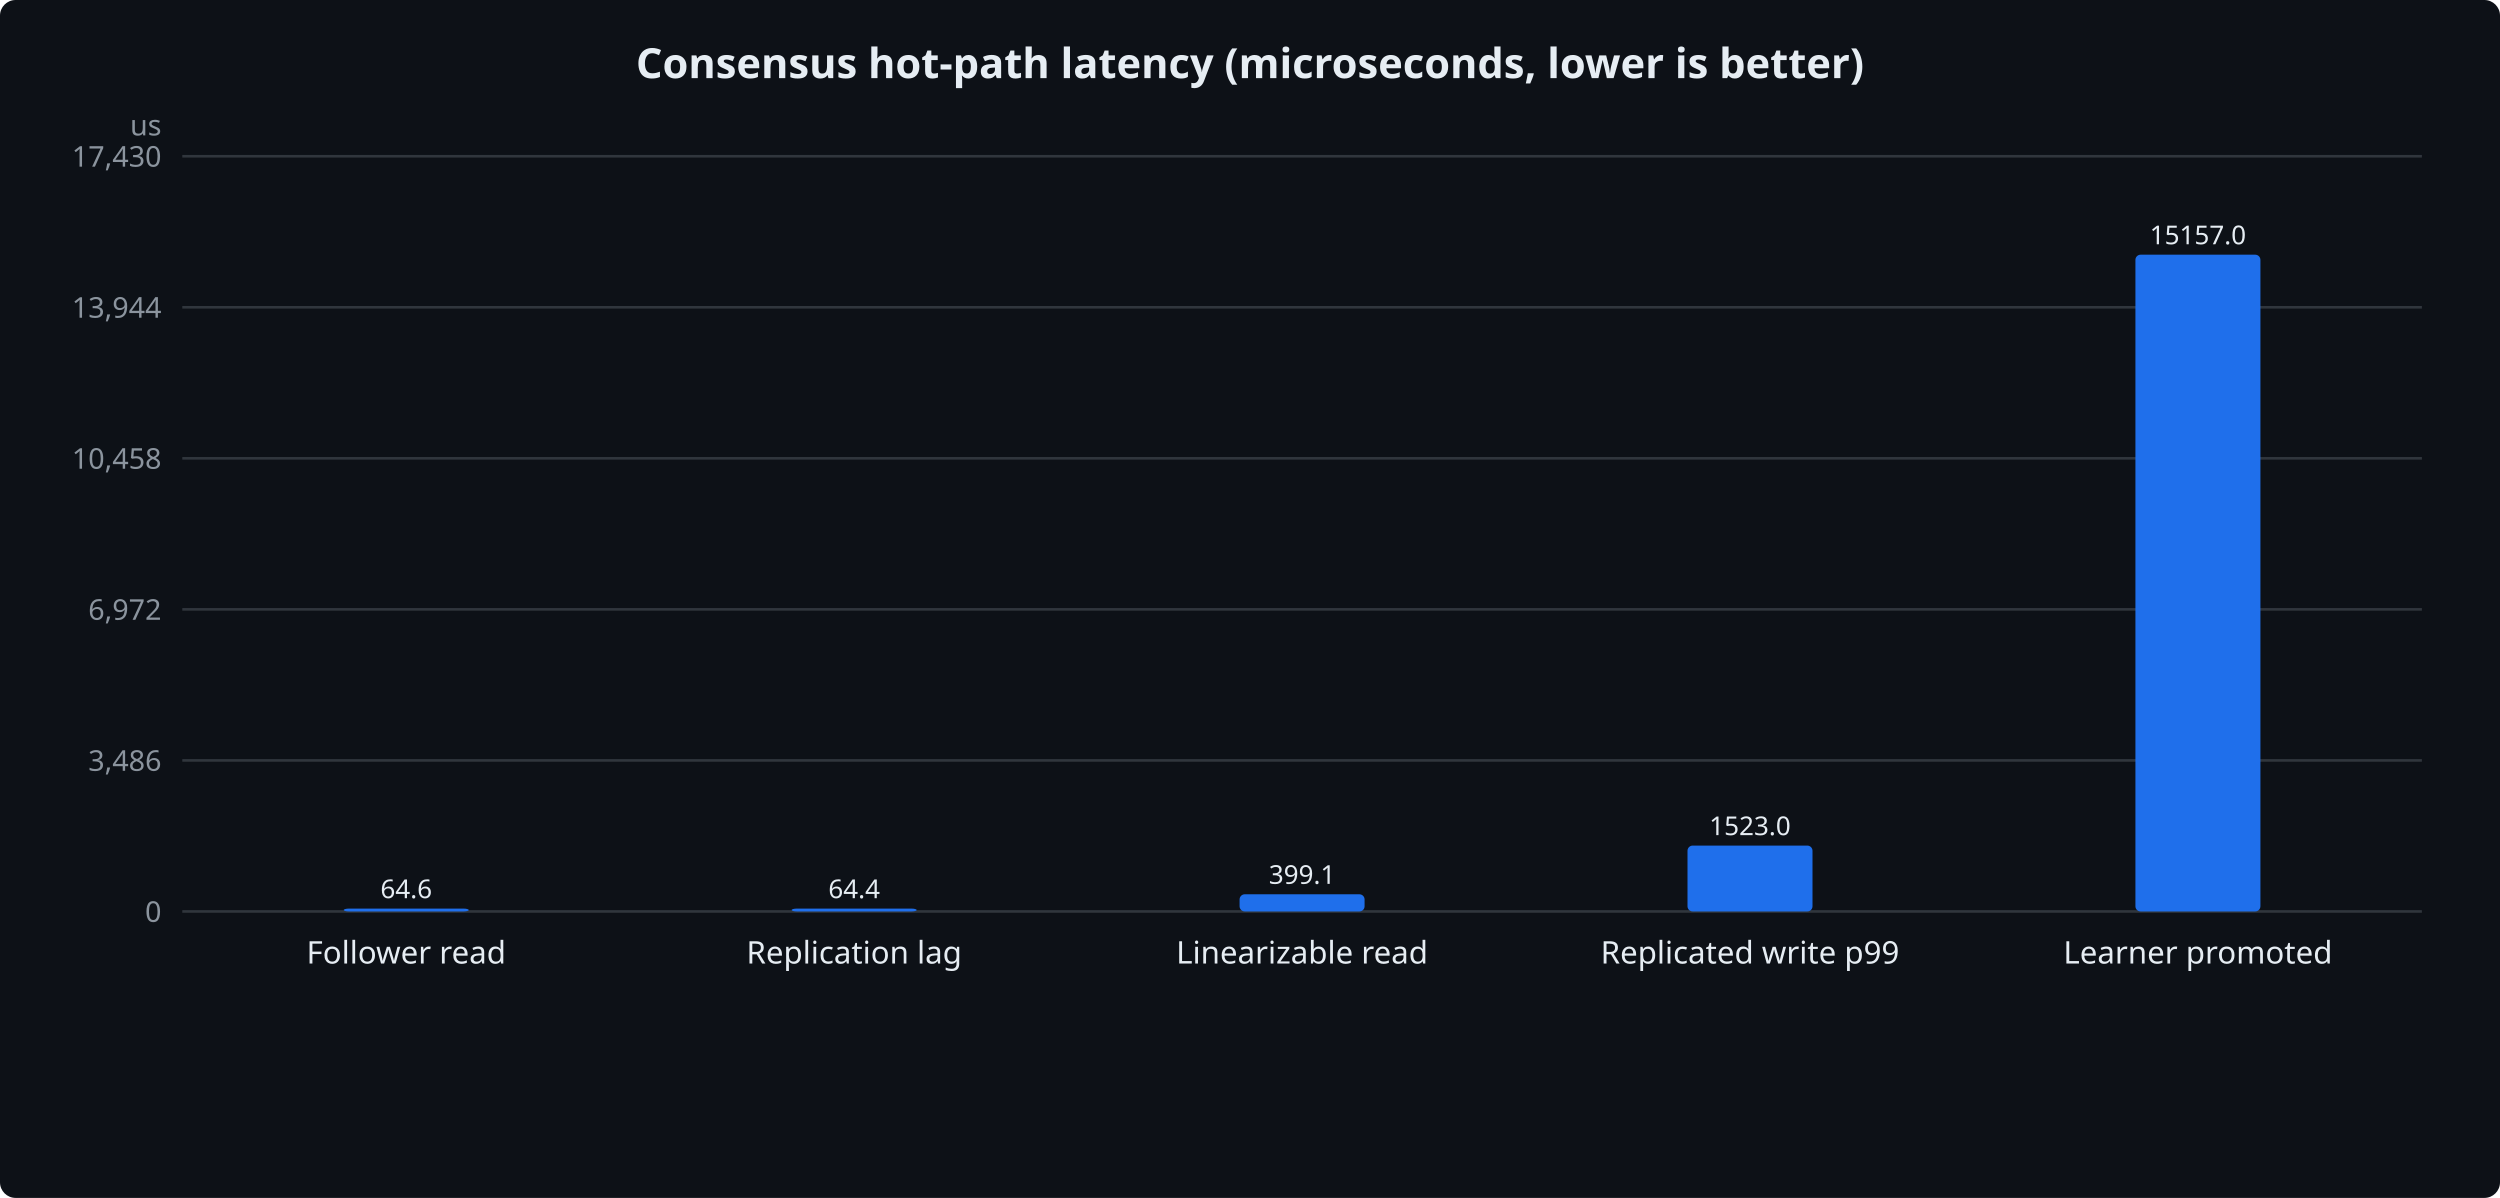
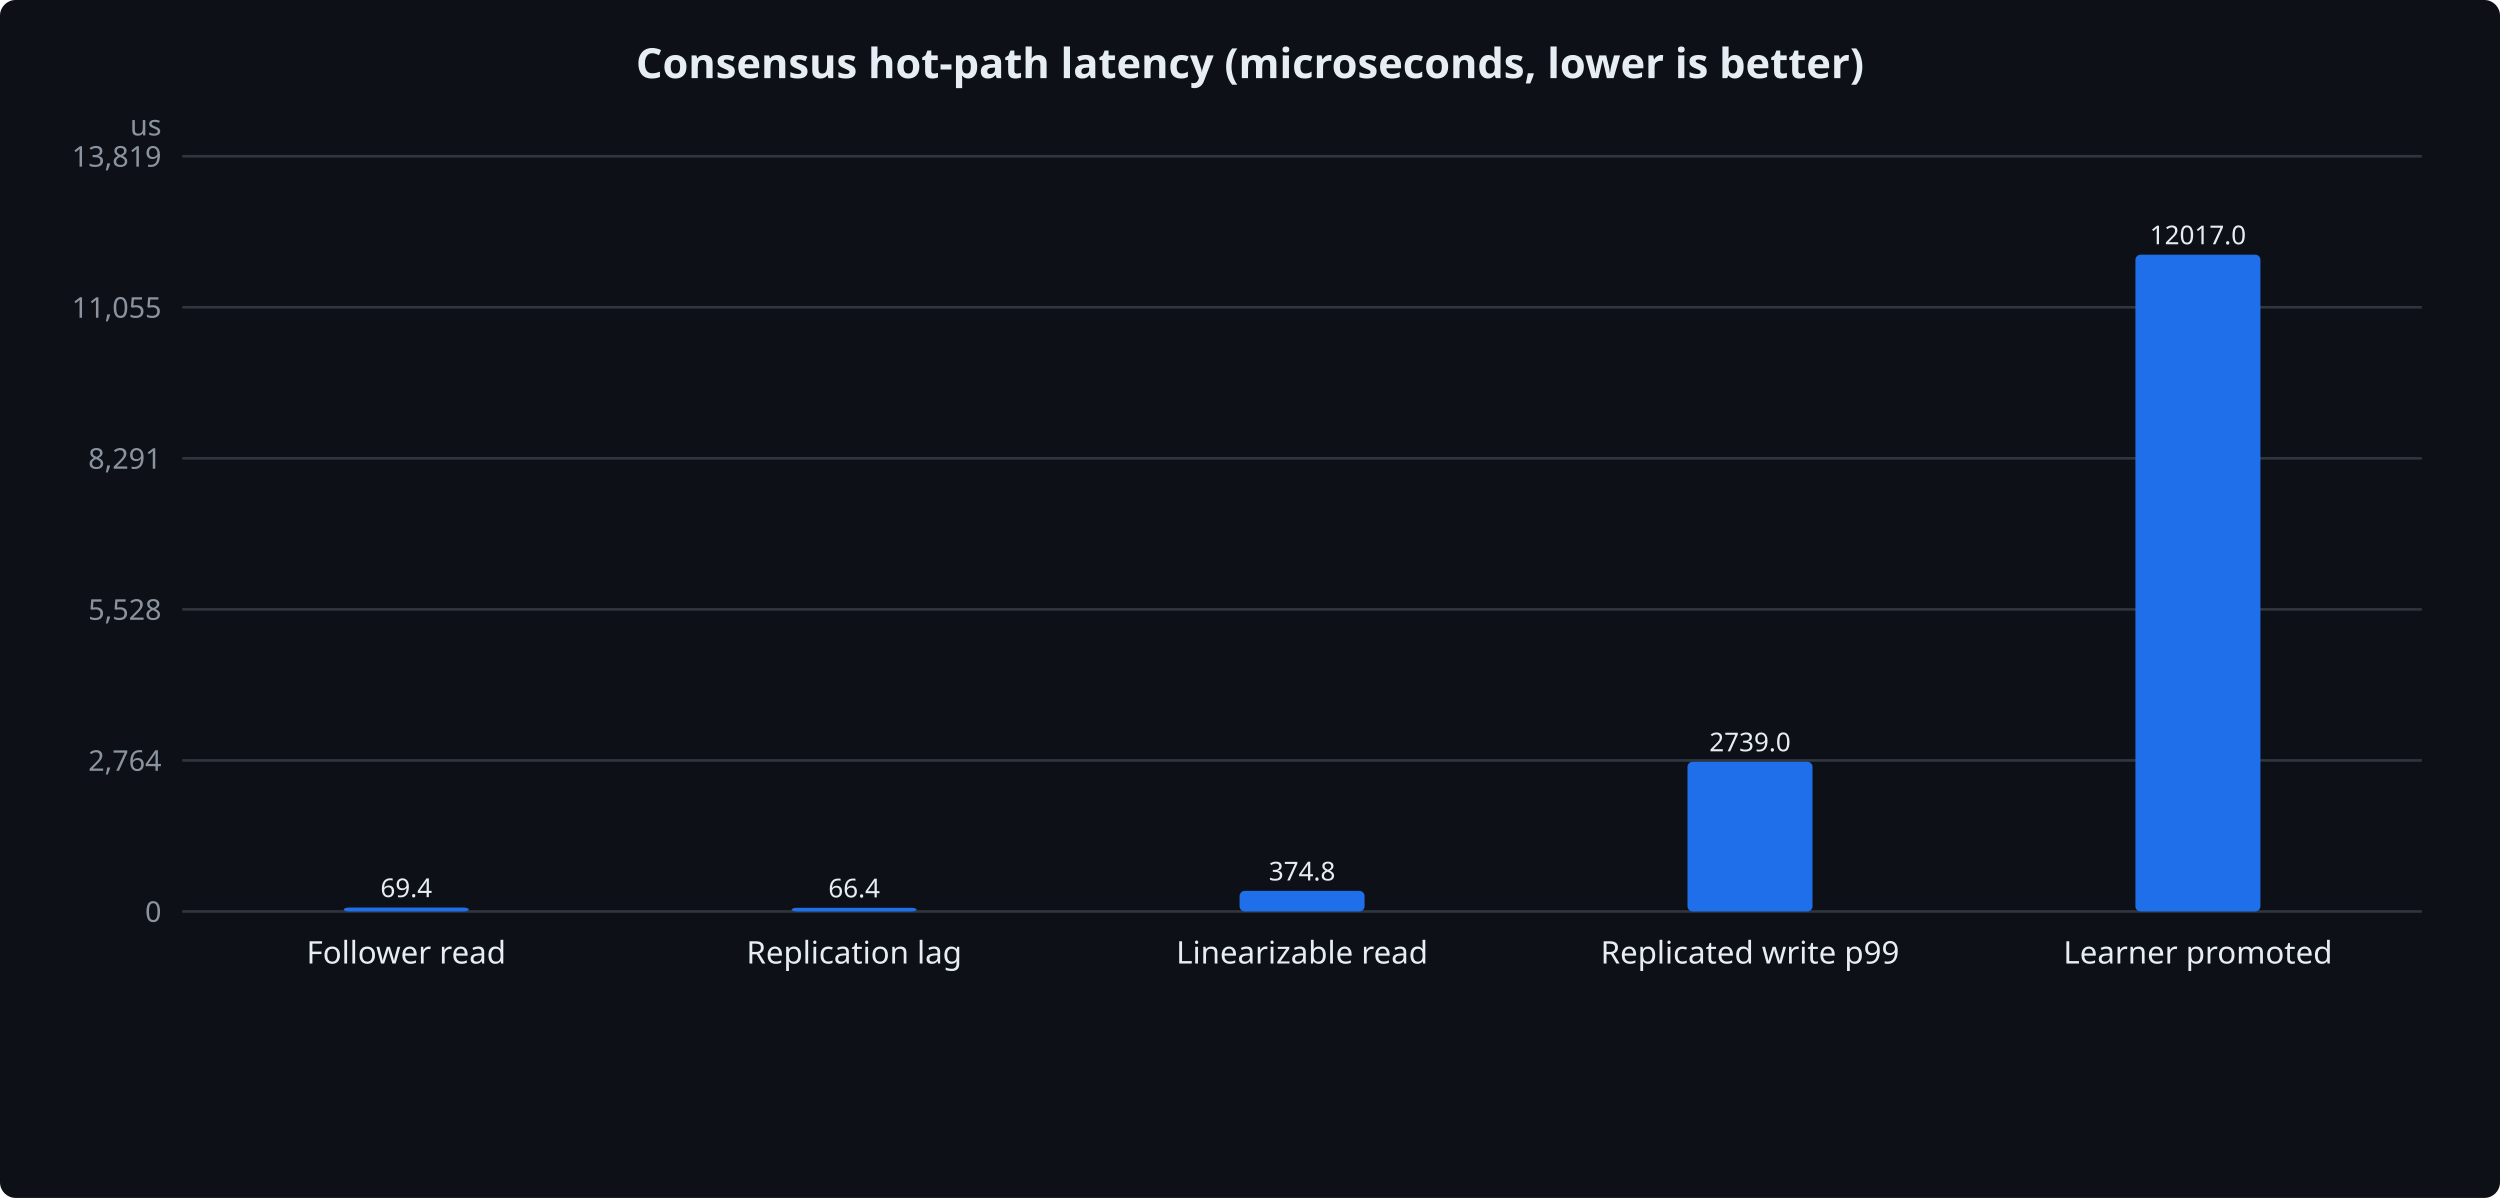
<svg xmlns="http://www.w3.org/2000/svg" viewBox="0 0 960 460" width="100%" font-family="ui-sans-serif, system-ui, sans-serif">
  <rect width="960" height="460" fill="#0d1117" rx="6" />
  <text x="480.0" y="30" text-anchor="middle" fill="#e6edf3" font-size="16" font-weight="600">Consensus hot-path latency (microseconds, lower is better)</text>
  <line x1="70" y1="350.0" x2="930" y2="350.0" stroke="#30363d" stroke-width="1" />
  <text x="62" y="354.0" text-anchor="end" fill="#8b949e" font-size="11">0</text>
  <line x1="70" y1="292.0" x2="930" y2="292.0" stroke="#30363d" stroke-width="1" />
-   <text x="62" y="296.0" text-anchor="end" fill="#8b949e" font-size="11">3,486</text>
+   <text x="62" y="296.0" text-anchor="end" fill="#8b949e" font-size="11">2,764</text>
  <line x1="70" y1="234.0" x2="930" y2="234.0" stroke="#30363d" stroke-width="1" />
-   <text x="62" y="238.0" text-anchor="end" fill="#8b949e" font-size="11">6,972</text>
+   <text x="62" y="238.0" text-anchor="end" fill="#8b949e" font-size="11">5,528</text>
  <line x1="70" y1="176.0" x2="930" y2="176.0" stroke="#30363d" stroke-width="1" />
-   <text x="62" y="180.0" text-anchor="end" fill="#8b949e" font-size="11">10,458</text>
+   <text x="62" y="180.0" text-anchor="end" fill="#8b949e" font-size="11">8,291</text>
  <line x1="70" y1="118.0" x2="930" y2="118.0" stroke="#30363d" stroke-width="1" />
-   <text x="62" y="122.0" text-anchor="end" fill="#8b949e" font-size="11">13,944</text>
+   <text x="62" y="122.0" text-anchor="end" fill="#8b949e" font-size="11">11,055</text>
  <line x1="70" y1="60.0" x2="930" y2="60.0" stroke="#30363d" stroke-width="1" />
-   <text x="62" y="64.0" text-anchor="end" fill="#8b949e" font-size="11">17,430</text>
+   <text x="62" y="64.0" text-anchor="end" fill="#8b949e" font-size="11">13,819</text>
  <text x="62" y="52" text-anchor="end" fill="#8b949e" font-size="11">us</text>
-   <rect x="132.0" y="348.9" width="48.0" height="1.1" fill="#1f6feb" rx="2" />
-   <text x="156.0" y="344.9" text-anchor="middle" fill="#e6edf3" font-size="10">64.6</text>
+   <rect x="132.0" y="348.5" width="48.0" height="1.5" fill="#1f6feb" rx="2" />
+   <text x="156.0" y="344.5" text-anchor="middle" fill="#e6edf3" font-size="10">69.4</text>
  <text x="156.0" y="370" text-anchor="middle" fill="#e6edf3" font-size="12">Follower read</text>
-   <rect x="304.0" y="348.9" width="48.0" height="1.1" fill="#1f6feb" rx="2" />
-   <text x="328.0" y="344.9" text-anchor="middle" fill="#e6edf3" font-size="10">64.4</text>
+   <rect x="304.0" y="348.6" width="48.0" height="1.4" fill="#1f6feb" rx="2" />
+   <text x="328.0" y="344.6" text-anchor="middle" fill="#e6edf3" font-size="10">66.4</text>
  <text x="328.0" y="370" text-anchor="middle" fill="#e6edf3" font-size="12">Replication lag</text>
-   <rect x="476.0" y="343.4" width="48.0" height="6.6" fill="#1f6feb" rx="2" />
-   <text x="500.0" y="339.4" text-anchor="middle" fill="#e6edf3" font-size="10">399.1</text>
+   <rect x="476.0" y="342.1" width="48.0" height="7.9" fill="#1f6feb" rx="2" />
+   <text x="500.0" y="338.1" text-anchor="middle" fill="#e6edf3" font-size="10">374.8</text>
  <text x="500.0" y="370" text-anchor="middle" fill="#e6edf3" font-size="12">Linearizable read</text>
-   <rect x="648.0" y="324.7" width="48.0" height="25.3" fill="#1f6feb" rx="2" />
-   <text x="672.0" y="320.7" text-anchor="middle" fill="#e6edf3" font-size="10">1523.0</text>
+   <rect x="648.0" y="292.5" width="48.0" height="57.5" fill="#1f6feb" rx="2" />
+   <text x="672.0" y="288.5" text-anchor="middle" fill="#e6edf3" font-size="10">2739.0</text>
  <text x="672.0" y="370" text-anchor="middle" fill="#e6edf3" font-size="12">Replicated write p99</text>
  <rect x="820.0" y="97.8" width="48.0" height="252.2" fill="#1f6feb" rx="2" />
-   <text x="844.0" y="93.8" text-anchor="middle" fill="#e6edf3" font-size="10">15157.0</text>
+   <text x="844.0" y="93.8" text-anchor="middle" fill="#e6edf3" font-size="10">12017.0</text>
  <text x="844.0" y="370" text-anchor="middle" fill="#e6edf3" font-size="12">Learner promoted</text>
</svg>
